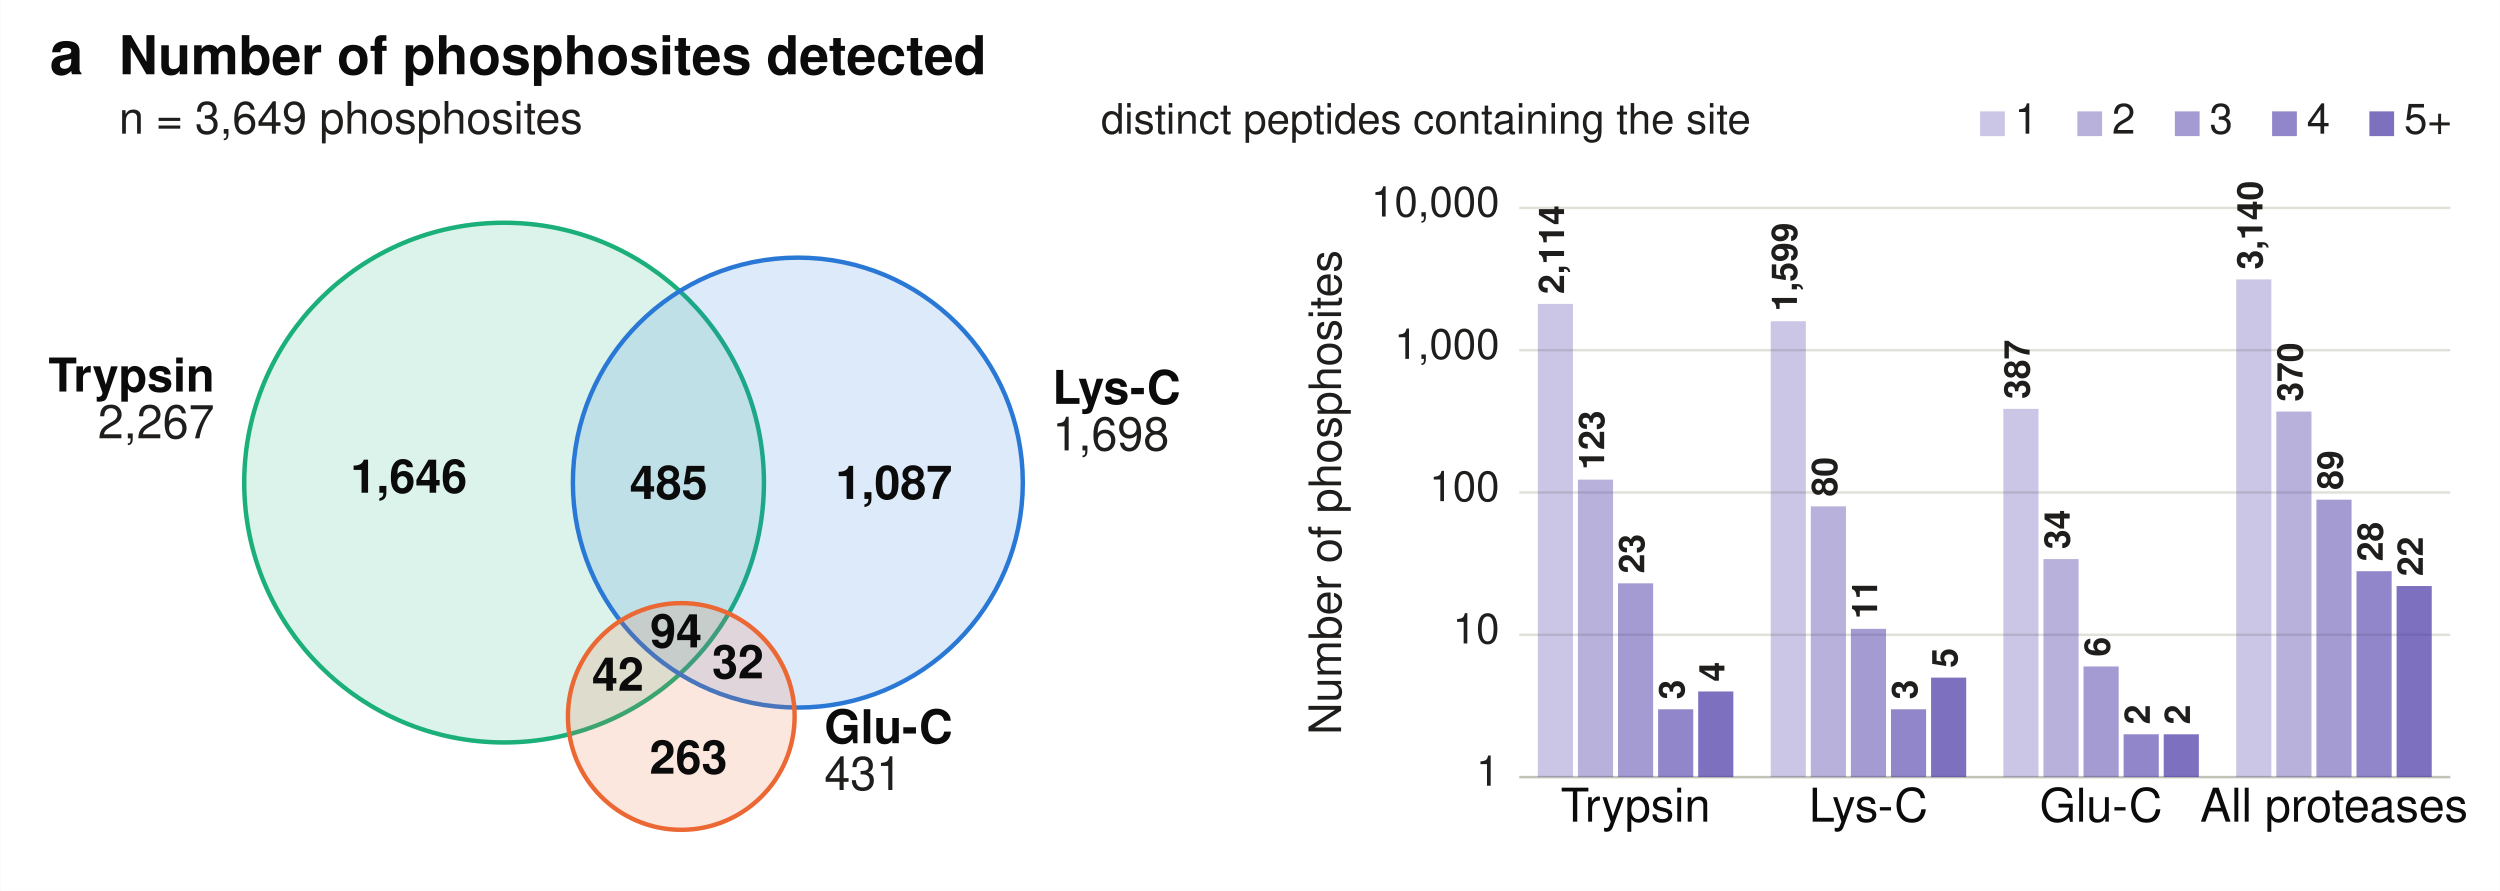
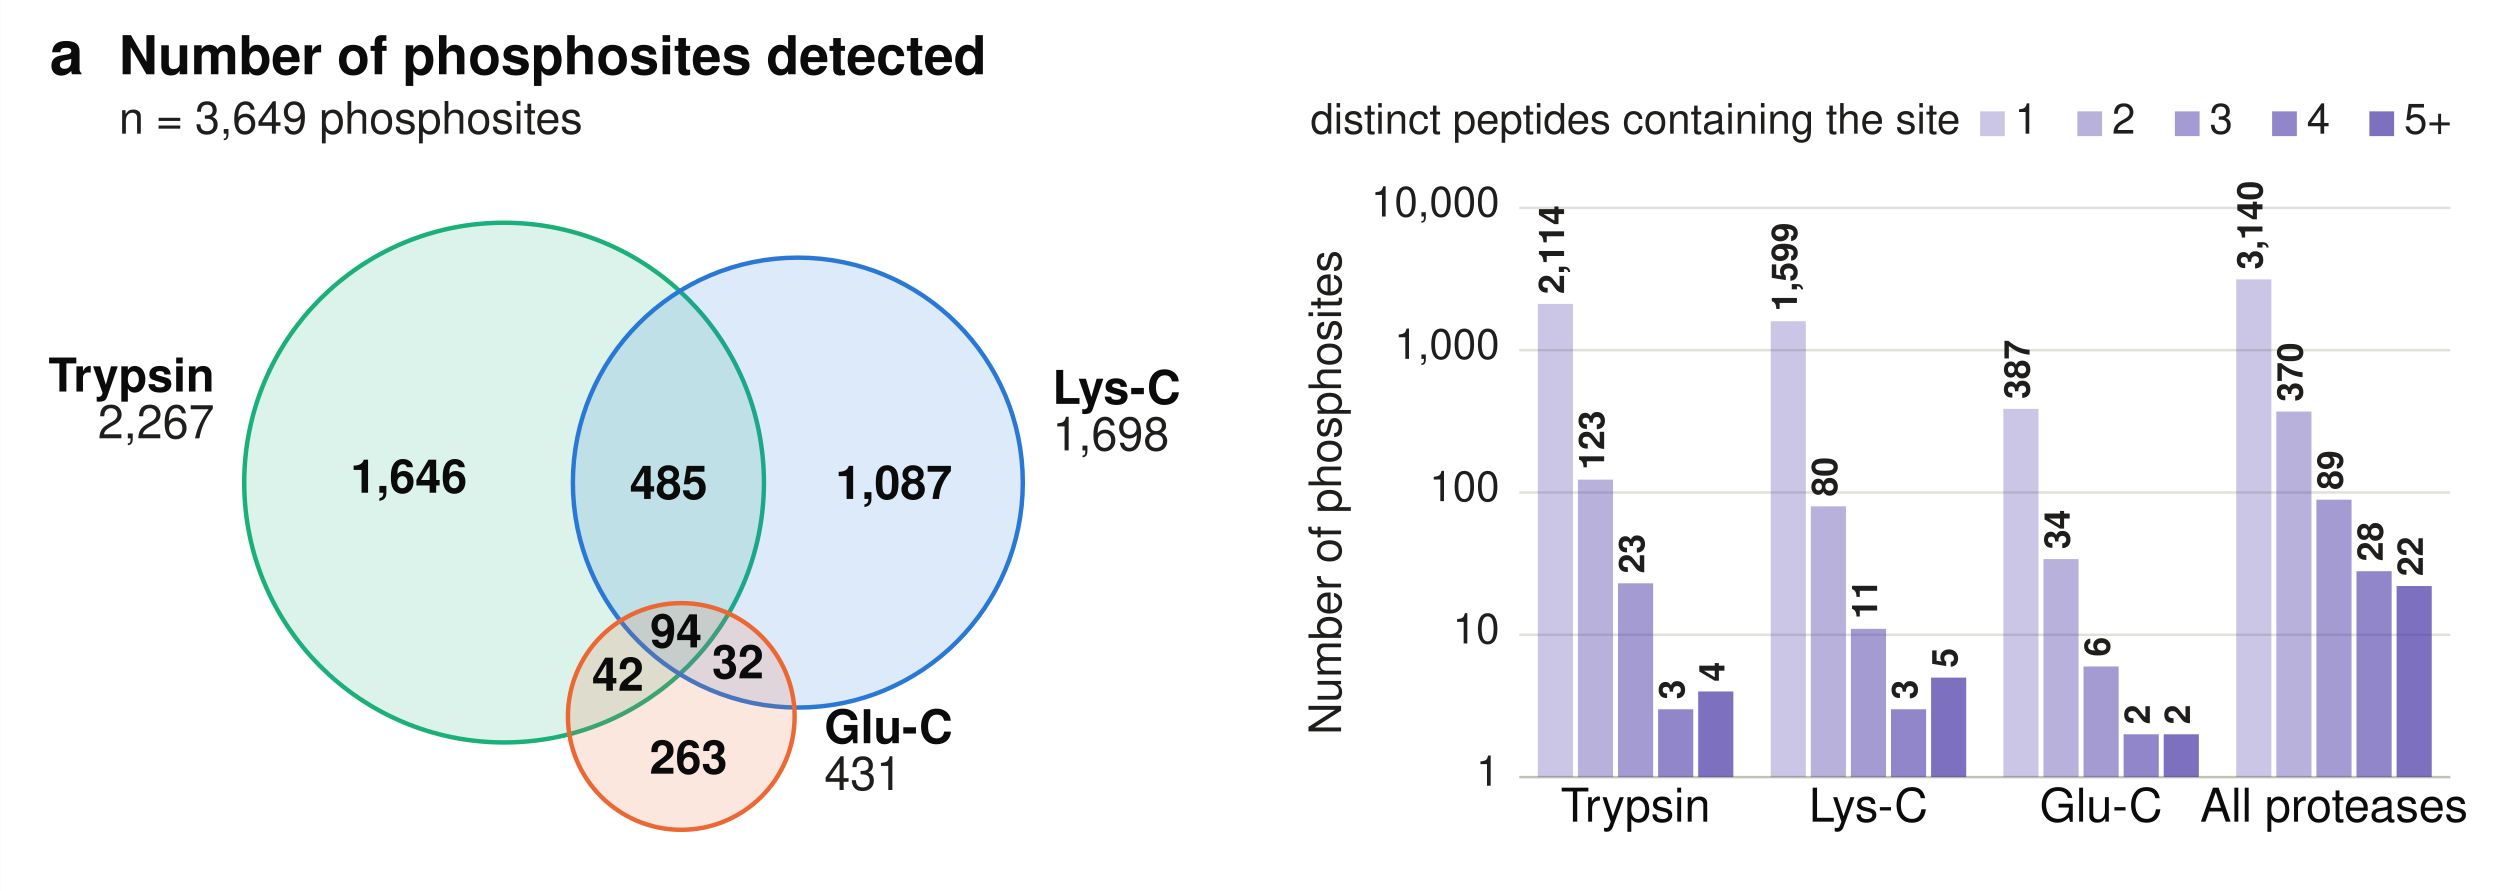
<svg xmlns="http://www.w3.org/2000/svg" width="1215" height="433" viewBox="0 0 1010.0 360.0" font-family="system-ui, -apple-system, &quot;Segoe UI&quot;, Helvetica, Arial, sans-serif">
  <rect width="1010.0" height="360.0" fill="#ffffff" />
  <text x="20.0" y="30.0" font-size="24.51" fill="#0b0b0b" text-anchor="start" font-weight="600">a</text>
  <text x="48.0" y="30.0" font-size="21.68" fill="#0b0b0b" text-anchor="start" font-weight="600">Number of phosphosites detected</text>
  <text x="48.0" y="54.0" font-size="18.10" fill="#1f1e1c" text-anchor="start">n = 3,649 phosphosites</text>
-   <text x="444.8" y="54.0" font-size="16.96" fill="#1f1e1c" text-anchor="start">distinct peptides containing the site</text>
+   <text x="792.0" y="54.0" font-size="16.96" fill="#1f1e1c" text-anchor="end">distinct peptides containing the site</text>
  <rect x="800.0" y="45.0" width="10.0" height="10.0" fill="#4a3aa7" stroke="none" stroke-width="1.0" fill-opacity="0.288" />
  <text x="814.0" y="54.0" font-size="16.96" fill="#1f1e1c" text-anchor="start">1</text>
  <rect x="839.3" y="45.0" width="10.0" height="10.0" fill="#4a3aa7" stroke="none" stroke-width="1.0" fill-opacity="0.396" />
  <text x="853.3" y="54.0" font-size="16.96" fill="#1f1e1c" text-anchor="start">2</text>
  <rect x="878.7" y="45.0" width="10.0" height="10.0" fill="#4a3aa7" stroke="none" stroke-width="1.0" fill-opacity="0.504" />
  <text x="892.7" y="54.0" font-size="16.96" fill="#1f1e1c" text-anchor="start">3</text>
  <rect x="918.0" y="45.0" width="10.0" height="10.0" fill="#4a3aa7" stroke="none" stroke-width="1.0" fill-opacity="0.612" />
  <text x="932.0" y="54.0" font-size="16.96" fill="#1f1e1c" text-anchor="start">4</text>
  <rect x="957.3" y="45.0" width="10.0" height="10.0" fill="#4a3aa7" stroke="none" stroke-width="1.0" fill-opacity="0.72" />
  <text x="971.3" y="54.0" font-size="16.96" fill="#1f1e1c" text-anchor="start">5+</text>
  <circle cx="203.6" cy="195.0" r="105.0" fill="#1baf7a" fill-opacity="0.16" stroke="#1baf7a" stroke-width="1.8" />
  <circle cx="322.3" cy="195.0" r="90.9" fill="#2a78d6" fill-opacity="0.16" stroke="#2a78d6" stroke-width="1.8" />
  <circle cx="275.2" cy="289.5" r="45.8" fill="#eb6834" fill-opacity="0.16" stroke="#eb6834" stroke-width="1.8" />
  <text x="165.1" y="199.1" font-size="18.85" fill="#0b0b0b" text-anchor="middle" font-weight="600">1,646</text>
  <text x="361.1" y="201.6" font-size="18.85" fill="#0b0b0b" text-anchor="middle" font-weight="600">1,087</text>
  <text x="278.1" y="312.6" font-size="18.85" fill="#0b0b0b" text-anchor="middle" font-weight="600">263</text>
  <text x="270.1" y="201.6" font-size="18.85" fill="#0b0b0b" text-anchor="middle" font-weight="600">485</text>
  <text x="249.6" y="279.1" font-size="18.85" fill="#0b0b0b" text-anchor="middle" font-weight="600">42</text>
  <text x="298.1" y="274.1" font-size="18.85" fill="#0b0b0b" text-anchor="middle" font-weight="600">32</text>
  <text x="273.1" y="261.6" font-size="18.85" fill="#0b0b0b" text-anchor="middle" font-weight="600">94</text>
  <text x="86.6" y="158.2" font-size="18.85" fill="#0b0b0b" text-anchor="end" font-weight="600">Trypsin</text>
  <text x="86.6" y="177.1" font-size="18.85" fill="#1f1e1c" text-anchor="end">2,267</text>
  <text x="425.2" y="163.2" font-size="18.85" fill="#0b0b0b" text-anchor="start" font-weight="600">Lys-C</text>
  <text x="425.2" y="182.0" font-size="18.85" fill="#1f1e1c" text-anchor="start">1,698</text>
  <text x="333.0" y="300.3" font-size="18.85" fill="#0b0b0b" text-anchor="start" font-weight="600">Glu-C</text>
  <text x="333.0" y="319.2" font-size="18.85" fill="#1f1e1c" text-anchor="start">431</text>
  <line x1="613.8" y1="314.0" x2="990.0" y2="314.0" stroke="#c3c2b7" stroke-width="1" />
  <text x="605.8" y="317.5" font-size="16.96" fill="#1f1e1c" text-anchor="end">1</text>
  <line x1="613.8" y1="256.5" x2="990.0" y2="256.5" stroke="#e1e0d9" stroke-width="1" />
  <text x="605.8" y="260.0" font-size="16.96" fill="#1f1e1c" text-anchor="end">10</text>
  <line x1="613.8" y1="199.0" x2="990.0" y2="199.0" stroke="#e1e0d9" stroke-width="1" />
  <text x="605.8" y="202.5" font-size="16.96" fill="#1f1e1c" text-anchor="end">100</text>
  <line x1="613.8" y1="141.5" x2="990.0" y2="141.5" stroke="#e1e0d9" stroke-width="1" />
  <text x="605.8" y="145.0" font-size="16.96" fill="#1f1e1c" text-anchor="end">1,000</text>
  <line x1="613.8" y1="84.0" x2="990.0" y2="84.0" stroke="#e1e0d9" stroke-width="1" />
  <text x="605.8" y="87.5" font-size="16.96" fill="#1f1e1c" text-anchor="end">10,000</text>
  <text x="541.8" y="199.0" font-size="18.10" fill="#1f1e1c" text-anchor="middle" transform="rotate(-90.0 541.8 199.0)">Number of phosphosites</text>
  <rect x="621.3" y="122.8" width="14.2" height="191.2" fill="#4a3aa7" stroke="none" stroke-width="1.0" fill-opacity="0.288" />
  <text x="631.9" y="118.8" font-size="14.33" fill="#1f1e1c" text-anchor="start" font-weight="600" transform="rotate(-90.0 631.9 118.8)">2,114</text>
  <rect x="637.5" y="193.8" width="14.2" height="120.2" fill="#4a3aa7" stroke="none" stroke-width="1.0" fill-opacity="0.396" />
  <text x="648.1" y="189.8" font-size="14.33" fill="#1f1e1c" text-anchor="start" font-weight="600" transform="rotate(-90.0 648.1 189.8)">123</text>
  <rect x="653.7" y="235.7" width="14.2" height="78.3" fill="#4a3aa7" stroke="none" stroke-width="1.0" fill-opacity="0.504" />
  <text x="664.3" y="231.7" font-size="14.33" fill="#1f1e1c" text-anchor="start" font-weight="600" transform="rotate(-90.0 664.3 231.7)">23</text>
  <rect x="669.9" y="286.6" width="14.2" height="27.4" fill="#4a3aa7" stroke="none" stroke-width="1.0" fill-opacity="0.612" />
  <text x="680.5" y="282.6" font-size="14.33" fill="#1f1e1c" text-anchor="start" font-weight="600" transform="rotate(-90.0 680.5 282.6)">3</text>
  <rect x="686.1" y="279.4" width="14.2" height="34.6" fill="#4a3aa7" stroke="none" stroke-width="1.0" fill-opacity="0.72" />
  <text x="696.7" y="275.4" font-size="14.33" fill="#1f1e1c" text-anchor="start" font-weight="600" transform="rotate(-90.0 696.7 275.4)">4</text>
  <text x="660.8" y="332.0" font-size="18.85" fill="#0b0b0b" text-anchor="middle">Trypsin</text>
  <rect x="715.4" y="129.8" width="14.2" height="184.2" fill="#4a3aa7" stroke="none" stroke-width="1.0" fill-opacity="0.288" />
  <text x="726.0" y="125.8" font-size="14.33" fill="#1f1e1c" text-anchor="start" font-weight="600" transform="rotate(-90.0 726.0 125.8)">1,599</text>
  <rect x="731.6" y="204.6" width="14.2" height="109.4" fill="#4a3aa7" stroke="none" stroke-width="1.0" fill-opacity="0.396" />
  <text x="742.2" y="200.6" font-size="14.33" fill="#1f1e1c" text-anchor="start" font-weight="600" transform="rotate(-90.0 742.2 200.6)">80</text>
  <rect x="747.8" y="254.1" width="14.2" height="59.9" fill="#4a3aa7" stroke="none" stroke-width="1.0" fill-opacity="0.504" />
  <text x="758.4" y="250.1" font-size="14.33" fill="#1f1e1c" text-anchor="start" font-weight="600" transform="rotate(-90.0 758.4 250.1)">11</text>
  <rect x="764.0" y="286.6" width="14.2" height="27.4" fill="#4a3aa7" stroke="none" stroke-width="1.0" fill-opacity="0.612" />
  <text x="774.6" y="282.6" font-size="14.33" fill="#1f1e1c" text-anchor="start" font-weight="600" transform="rotate(-90.0 774.6 282.6)">3</text>
  <rect x="780.2" y="273.8" width="14.2" height="40.2" fill="#4a3aa7" stroke="none" stroke-width="1.0" fill-opacity="0.72" />
  <text x="790.8" y="269.8" font-size="14.33" fill="#1f1e1c" text-anchor="start" font-weight="600" transform="rotate(-90.0 790.8 269.8)">5</text>
  <text x="754.9" y="332.0" font-size="18.85" fill="#0b0b0b" text-anchor="middle">Lys-C</text>
  <rect x="809.4" y="165.2" width="14.2" height="148.8" fill="#4a3aa7" stroke="none" stroke-width="1.0" fill-opacity="0.288" />
  <text x="820.0" y="161.2" font-size="14.33" fill="#1f1e1c" text-anchor="start" font-weight="600" transform="rotate(-90.0 820.0 161.2)">387</text>
  <rect x="825.6" y="225.9" width="14.2" height="88.1" fill="#4a3aa7" stroke="none" stroke-width="1.0" fill-opacity="0.396" />
  <text x="836.2" y="221.9" font-size="14.33" fill="#1f1e1c" text-anchor="start" font-weight="600" transform="rotate(-90.0 836.2 221.9)">34</text>
  <rect x="841.8" y="269.3" width="14.2" height="44.7" fill="#4a3aa7" stroke="none" stroke-width="1.0" fill-opacity="0.504" />
  <text x="852.4" y="265.3" font-size="14.33" fill="#1f1e1c" text-anchor="start" font-weight="600" transform="rotate(-90.0 852.4 265.3)">6</text>
  <rect x="858.0" y="296.7" width="14.2" height="17.3" fill="#4a3aa7" stroke="none" stroke-width="1.0" fill-opacity="0.612" />
  <text x="868.6" y="292.7" font-size="14.33" fill="#1f1e1c" text-anchor="start" font-weight="600" transform="rotate(-90.0 868.6 292.7)">2</text>
  <rect x="874.2" y="296.7" width="14.2" height="17.3" fill="#4a3aa7" stroke="none" stroke-width="1.0" fill-opacity="0.72" />
  <text x="884.8" y="292.7" font-size="14.33" fill="#1f1e1c" text-anchor="start" font-weight="600" transform="rotate(-90.0 884.8 292.7)">2</text>
  <text x="848.9" y="332.0" font-size="18.85" fill="#0b0b0b" text-anchor="middle">Glu-C</text>
  <rect x="903.5" y="112.9" width="14.2" height="201.1" fill="#4a3aa7" stroke="none" stroke-width="1.0" fill-opacity="0.288" />
  <text x="914.1" y="108.9" font-size="14.33" fill="#1f1e1c" text-anchor="start" font-weight="600" transform="rotate(-90.0 914.1 108.9)">3,140</text>
  <rect x="919.7" y="166.3" width="14.2" height="147.7" fill="#4a3aa7" stroke="none" stroke-width="1.0" fill-opacity="0.396" />
  <text x="930.3" y="162.3" font-size="14.33" fill="#1f1e1c" text-anchor="start" font-weight="600" transform="rotate(-90.0 930.3 162.3)">370</text>
  <rect x="935.9" y="201.9" width="14.2" height="112.1" fill="#4a3aa7" stroke="none" stroke-width="1.0" fill-opacity="0.504" />
  <text x="946.5" y="197.9" font-size="14.33" fill="#1f1e1c" text-anchor="start" font-weight="600" transform="rotate(-90.0 946.5 197.9)">89</text>
  <rect x="952.1" y="230.8" width="14.2" height="83.2" fill="#4a3aa7" stroke="none" stroke-width="1.0" fill-opacity="0.612" />
  <text x="962.7" y="226.8" font-size="14.33" fill="#1f1e1c" text-anchor="start" font-weight="600" transform="rotate(-90.0 962.7 226.8)">28</text>
  <rect x="968.3" y="236.8" width="14.2" height="77.2" fill="#4a3aa7" stroke="none" stroke-width="1.0" fill-opacity="0.72" />
  <text x="978.9" y="232.8" font-size="14.33" fill="#1f1e1c" text-anchor="start" font-weight="600" transform="rotate(-90.0 978.9 232.8)">22</text>
  <text x="943.0" y="332.0" font-size="18.85" fill="#0b0b0b" text-anchor="middle">All proteases</text>
</svg>
